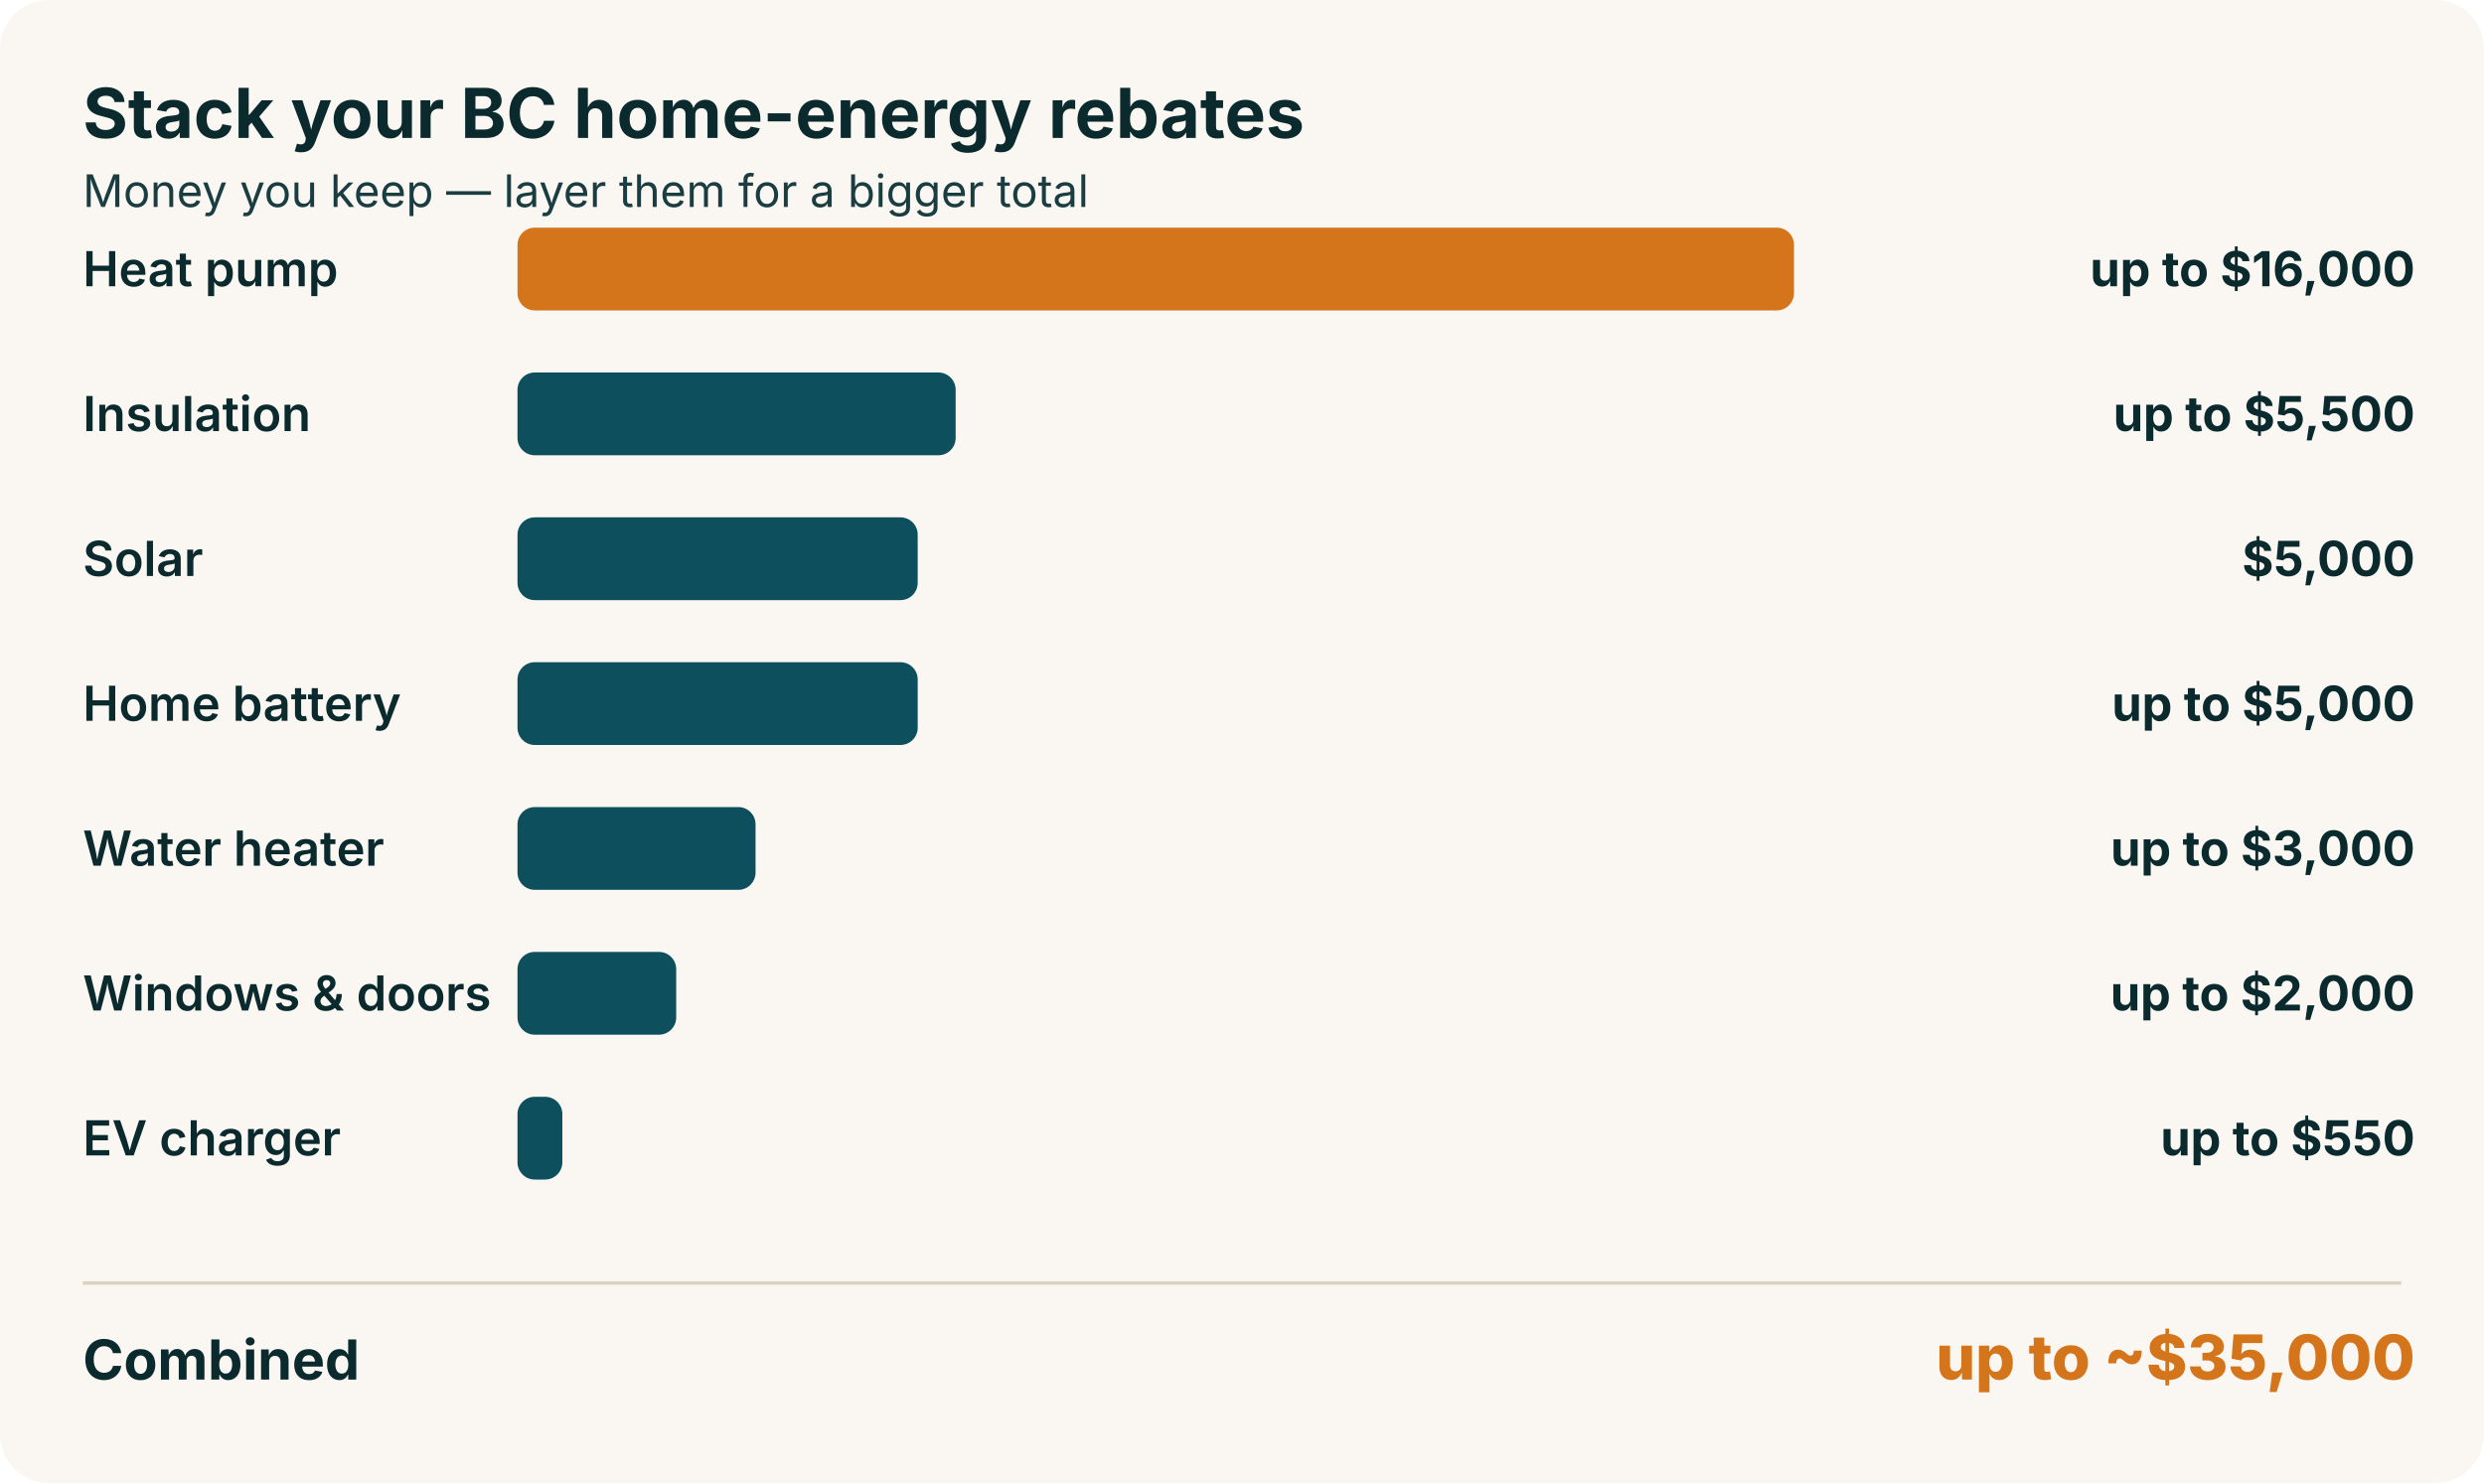
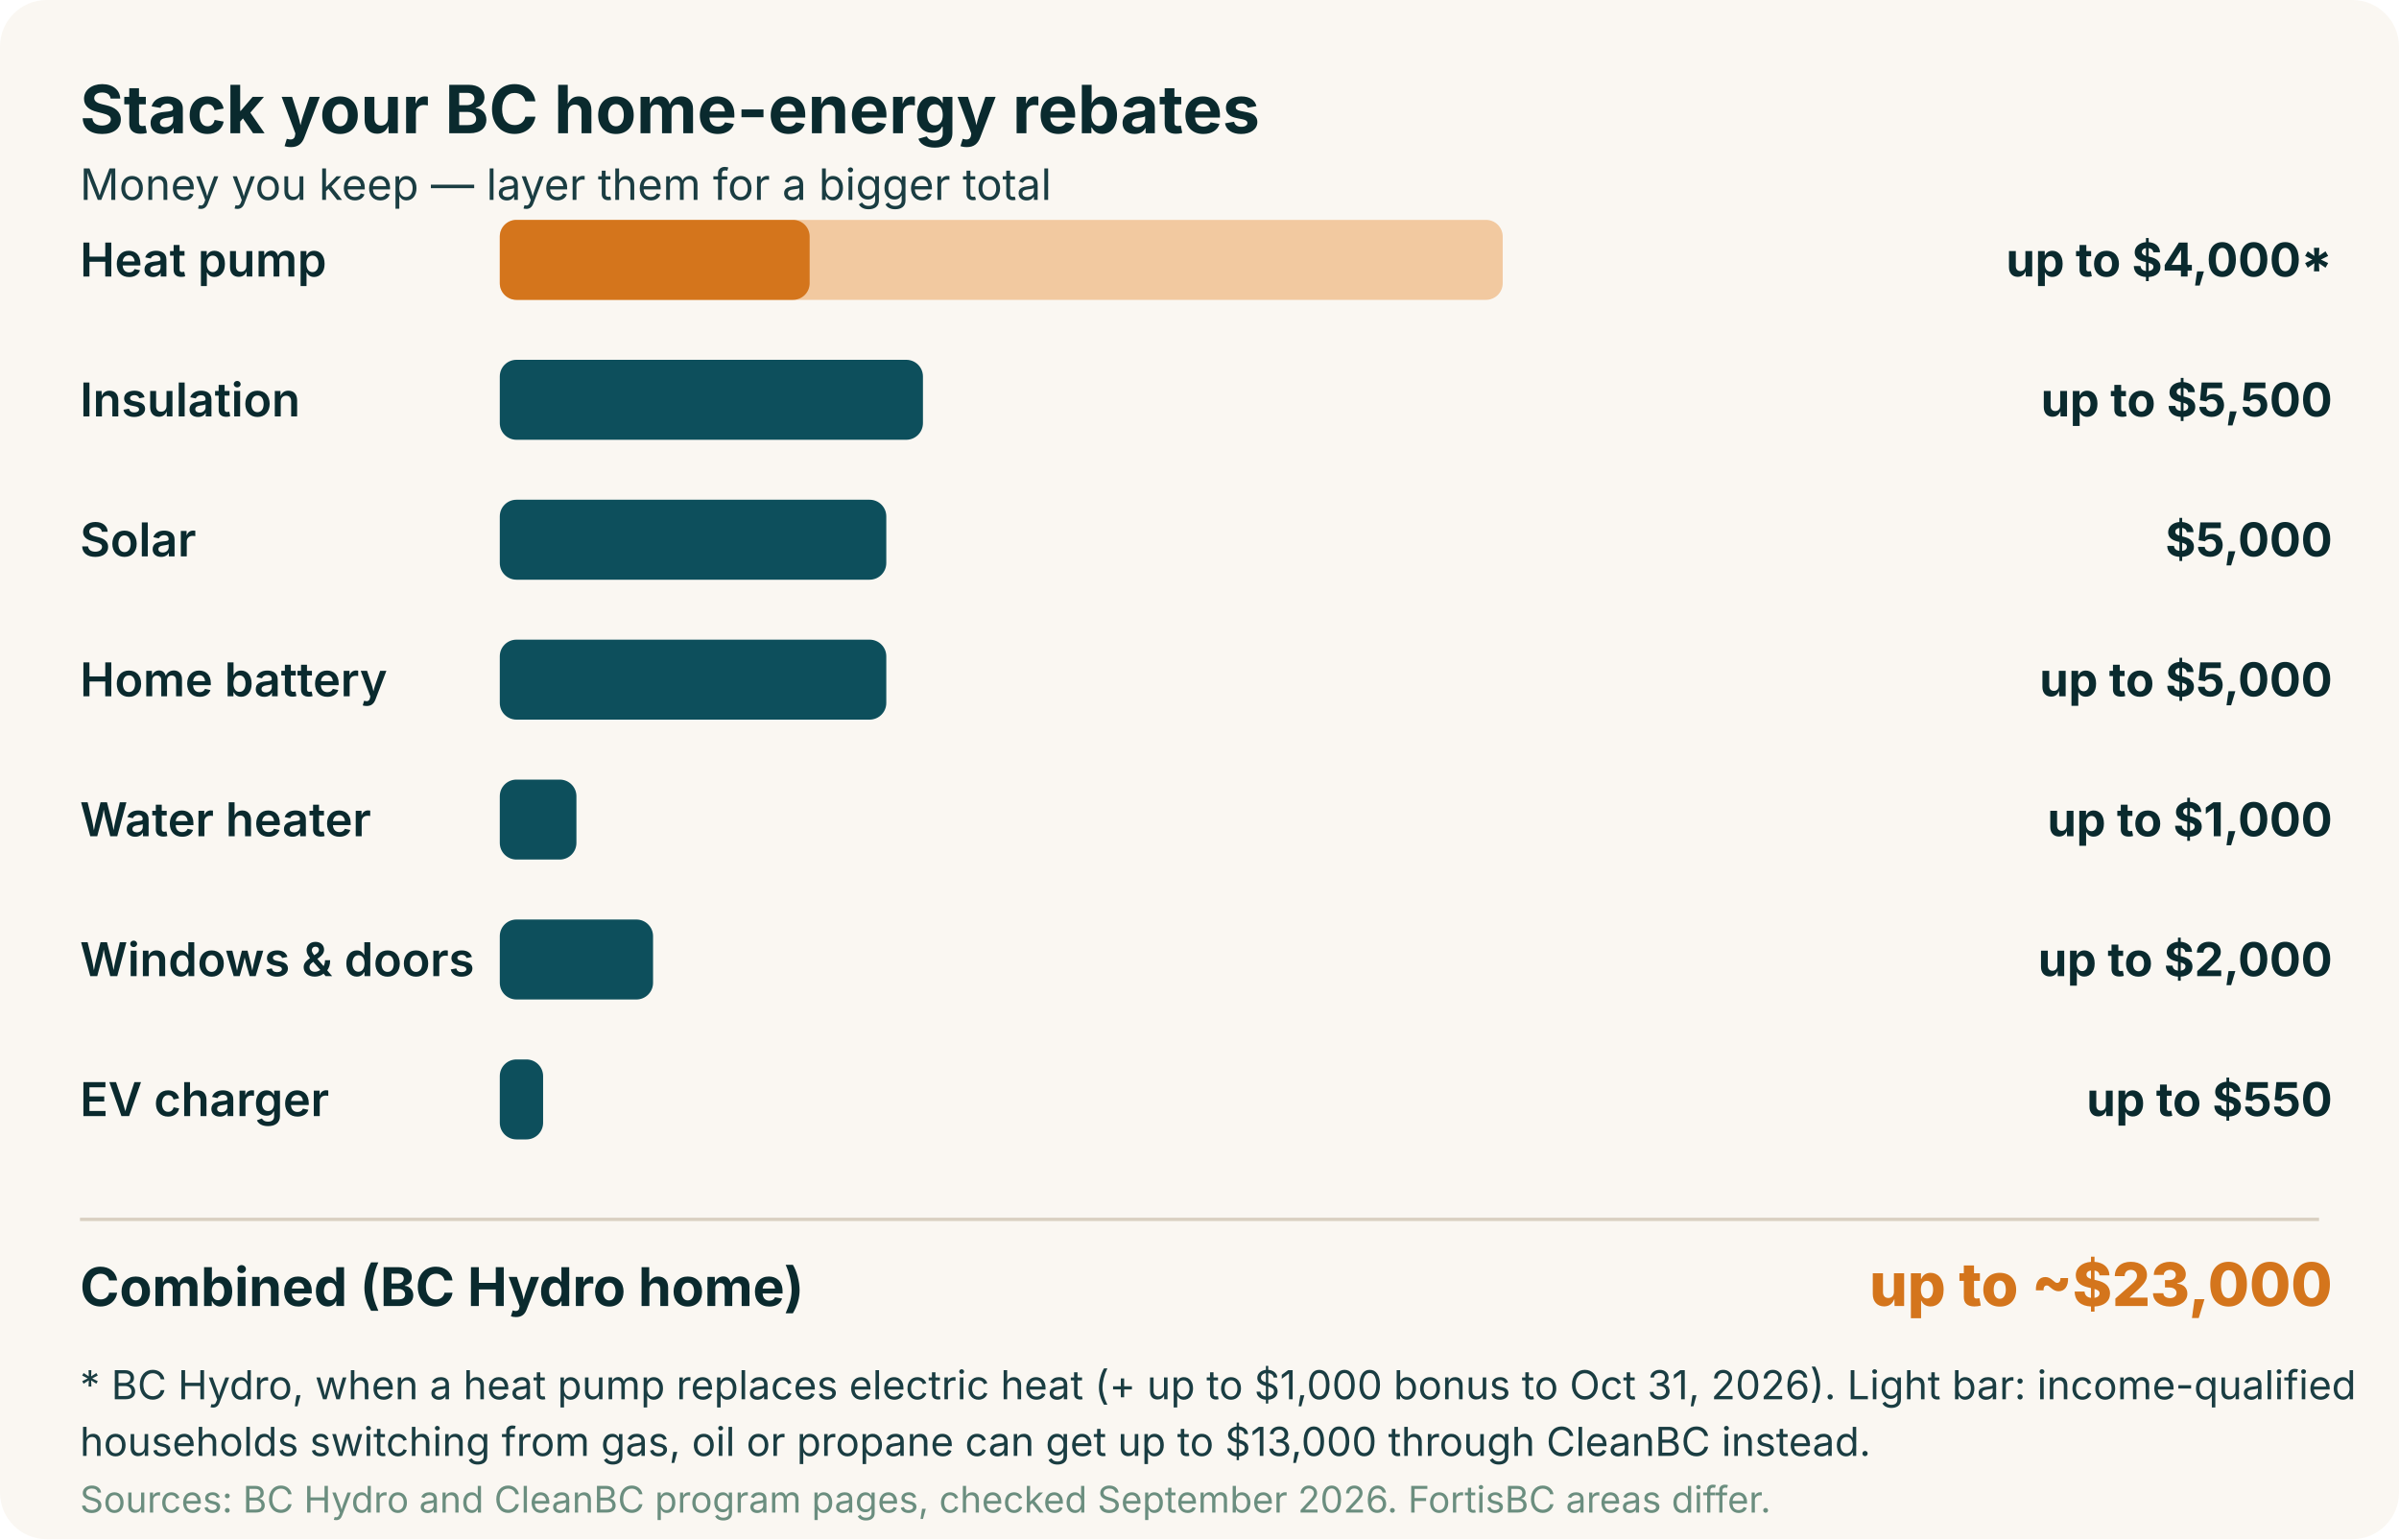
- <svg xmlns="http://www.w3.org/2000/svg" viewBox="0 0 720 430" role="img" font-family="Inter Tight, -apple-system, sans-serif">
-   <rect width="720" height="430" rx="14" fill="#faf7f2" />
+ <svg xmlns="http://www.w3.org/2000/svg" viewBox="0 0 720 462" role="img" font-family="Inter Tight, -apple-system, sans-serif">
+   <rect width="720" height="462" rx="14" fill="#faf7f2" />
  <text x="24" y="40" font-size="20" font-weight="700" fill="#0a2a2e">Stack your BC home-energy rebates</text>
  <text x="24" y="60" font-size="13" fill="#1a3d42">Money you keep — layer them for a bigger total</text>
  <text x="24" y="83" font-size="14" font-weight="600" fill="#0a2a2e">Heat pump</text>
-   <rect x="150" y="66" width="370" height="24" rx="5" fill="#d4751c" />
-   <text x="700" y="83" font-size="14" font-weight="700" fill="#0a2a2e" text-anchor="end">up to $16,000</text>
+   <rect x="150" y="66" width="301" height="24" rx="5" fill="#f2c9a0" />
+   <rect x="150" y="66" width="93" height="24" rx="5" fill="#d4751c" />
+   <text x="700" y="83" font-size="14" font-weight="700" fill="#0a2a2e" text-anchor="end">up to $4,000*</text>
  <text x="24" y="125" font-size="14" font-weight="600" fill="#0a2a2e">Insulation</text>
  <rect x="150" y="108" width="127" height="24" rx="5" fill="#0d4f5c" />
  <text x="700" y="125" font-size="14" font-weight="700" fill="#0a2a2e" text-anchor="end">up to $5,500</text>
  <text x="24" y="167" font-size="14" font-weight="600" fill="#0a2a2e">Solar</text>
  <rect x="150" y="150" width="116" height="24" rx="5" fill="#0d4f5c" />
  <text x="700" y="167" font-size="14" font-weight="700" fill="#0a2a2e" text-anchor="end">$5,000</text>
  <text x="24" y="209" font-size="14" font-weight="600" fill="#0a2a2e">Home battery</text>
  <rect x="150" y="192" width="116" height="24" rx="5" fill="#0d4f5c" />
  <text x="700" y="209" font-size="14" font-weight="700" fill="#0a2a2e" text-anchor="end">up to $5,000</text>
  <text x="24" y="251" font-size="14" font-weight="600" fill="#0a2a2e">Water heater</text>
-   <rect x="150" y="234" width="69" height="24" rx="5" fill="#0d4f5c" />
-   <text x="700" y="251" font-size="14" font-weight="700" fill="#0a2a2e" text-anchor="end">up to $3,000</text>
+   <rect x="150" y="234" width="23" height="24" rx="5" fill="#0d4f5c" />
+   <text x="700" y="251" font-size="14" font-weight="700" fill="#0a2a2e" text-anchor="end">up to $1,000</text>
  <text x="24" y="293" font-size="14" font-weight="600" fill="#0a2a2e">Windows &amp; doors</text>
  <rect x="150" y="276" width="46" height="24" rx="5" fill="#0d4f5c" />
  <text x="700" y="293" font-size="14" font-weight="700" fill="#0a2a2e" text-anchor="end">up to $2,000</text>
  <text x="24" y="335" font-size="14" font-weight="600" fill="#0a2a2e">EV charger</text>
  <rect x="150" y="318" width="13" height="24" rx="5" fill="#0d4f5c" />
  <text x="700" y="335" font-size="14" font-weight="700" fill="#0a2a2e" text-anchor="end">up to $550</text>
-   <line x1="24" y1="372" x2="696" y2="372" stroke="#d9d0c1" stroke-width="1" />
-   <text x="24" y="400" font-size="16" font-weight="700" fill="#0a2a2e">Combined</text>
-   <text x="700" y="400" font-size="18" font-weight="800" fill="#d4751c" text-anchor="end">up to ~$35,000</text>
+   <line x1="24" y1="366" x2="696" y2="366" stroke="#d9d0c1" stroke-width="1" />
+   <text x="24" y="392" font-size="16" font-weight="700" fill="#0a2a2e">Combined (BC Hydro home)</text>
+   <text x="700" y="392" font-size="18" font-weight="800" fill="#d4751c" text-anchor="end">up to ~$23,000</text>
+   <text x="24" y="420" font-size="12" fill="#1a3d42">* BC Hydro, when a heat pump replaces electric heat (+ up to $1,000 bonus to Oct 31, 2026). Light bar: income-qualified</text>
+   <text x="24" y="437" font-size="12" fill="#1a3d42">households switching from gas, oil or propane can get up to $13,000 through CleanBC instead.</text>
+   <text x="24" y="454" font-size="11" fill="#6b8e7f">Sources: BC Hydro and CleanBC program pages, checked September 2026. FortisBC areas differ.</text>
</svg>
